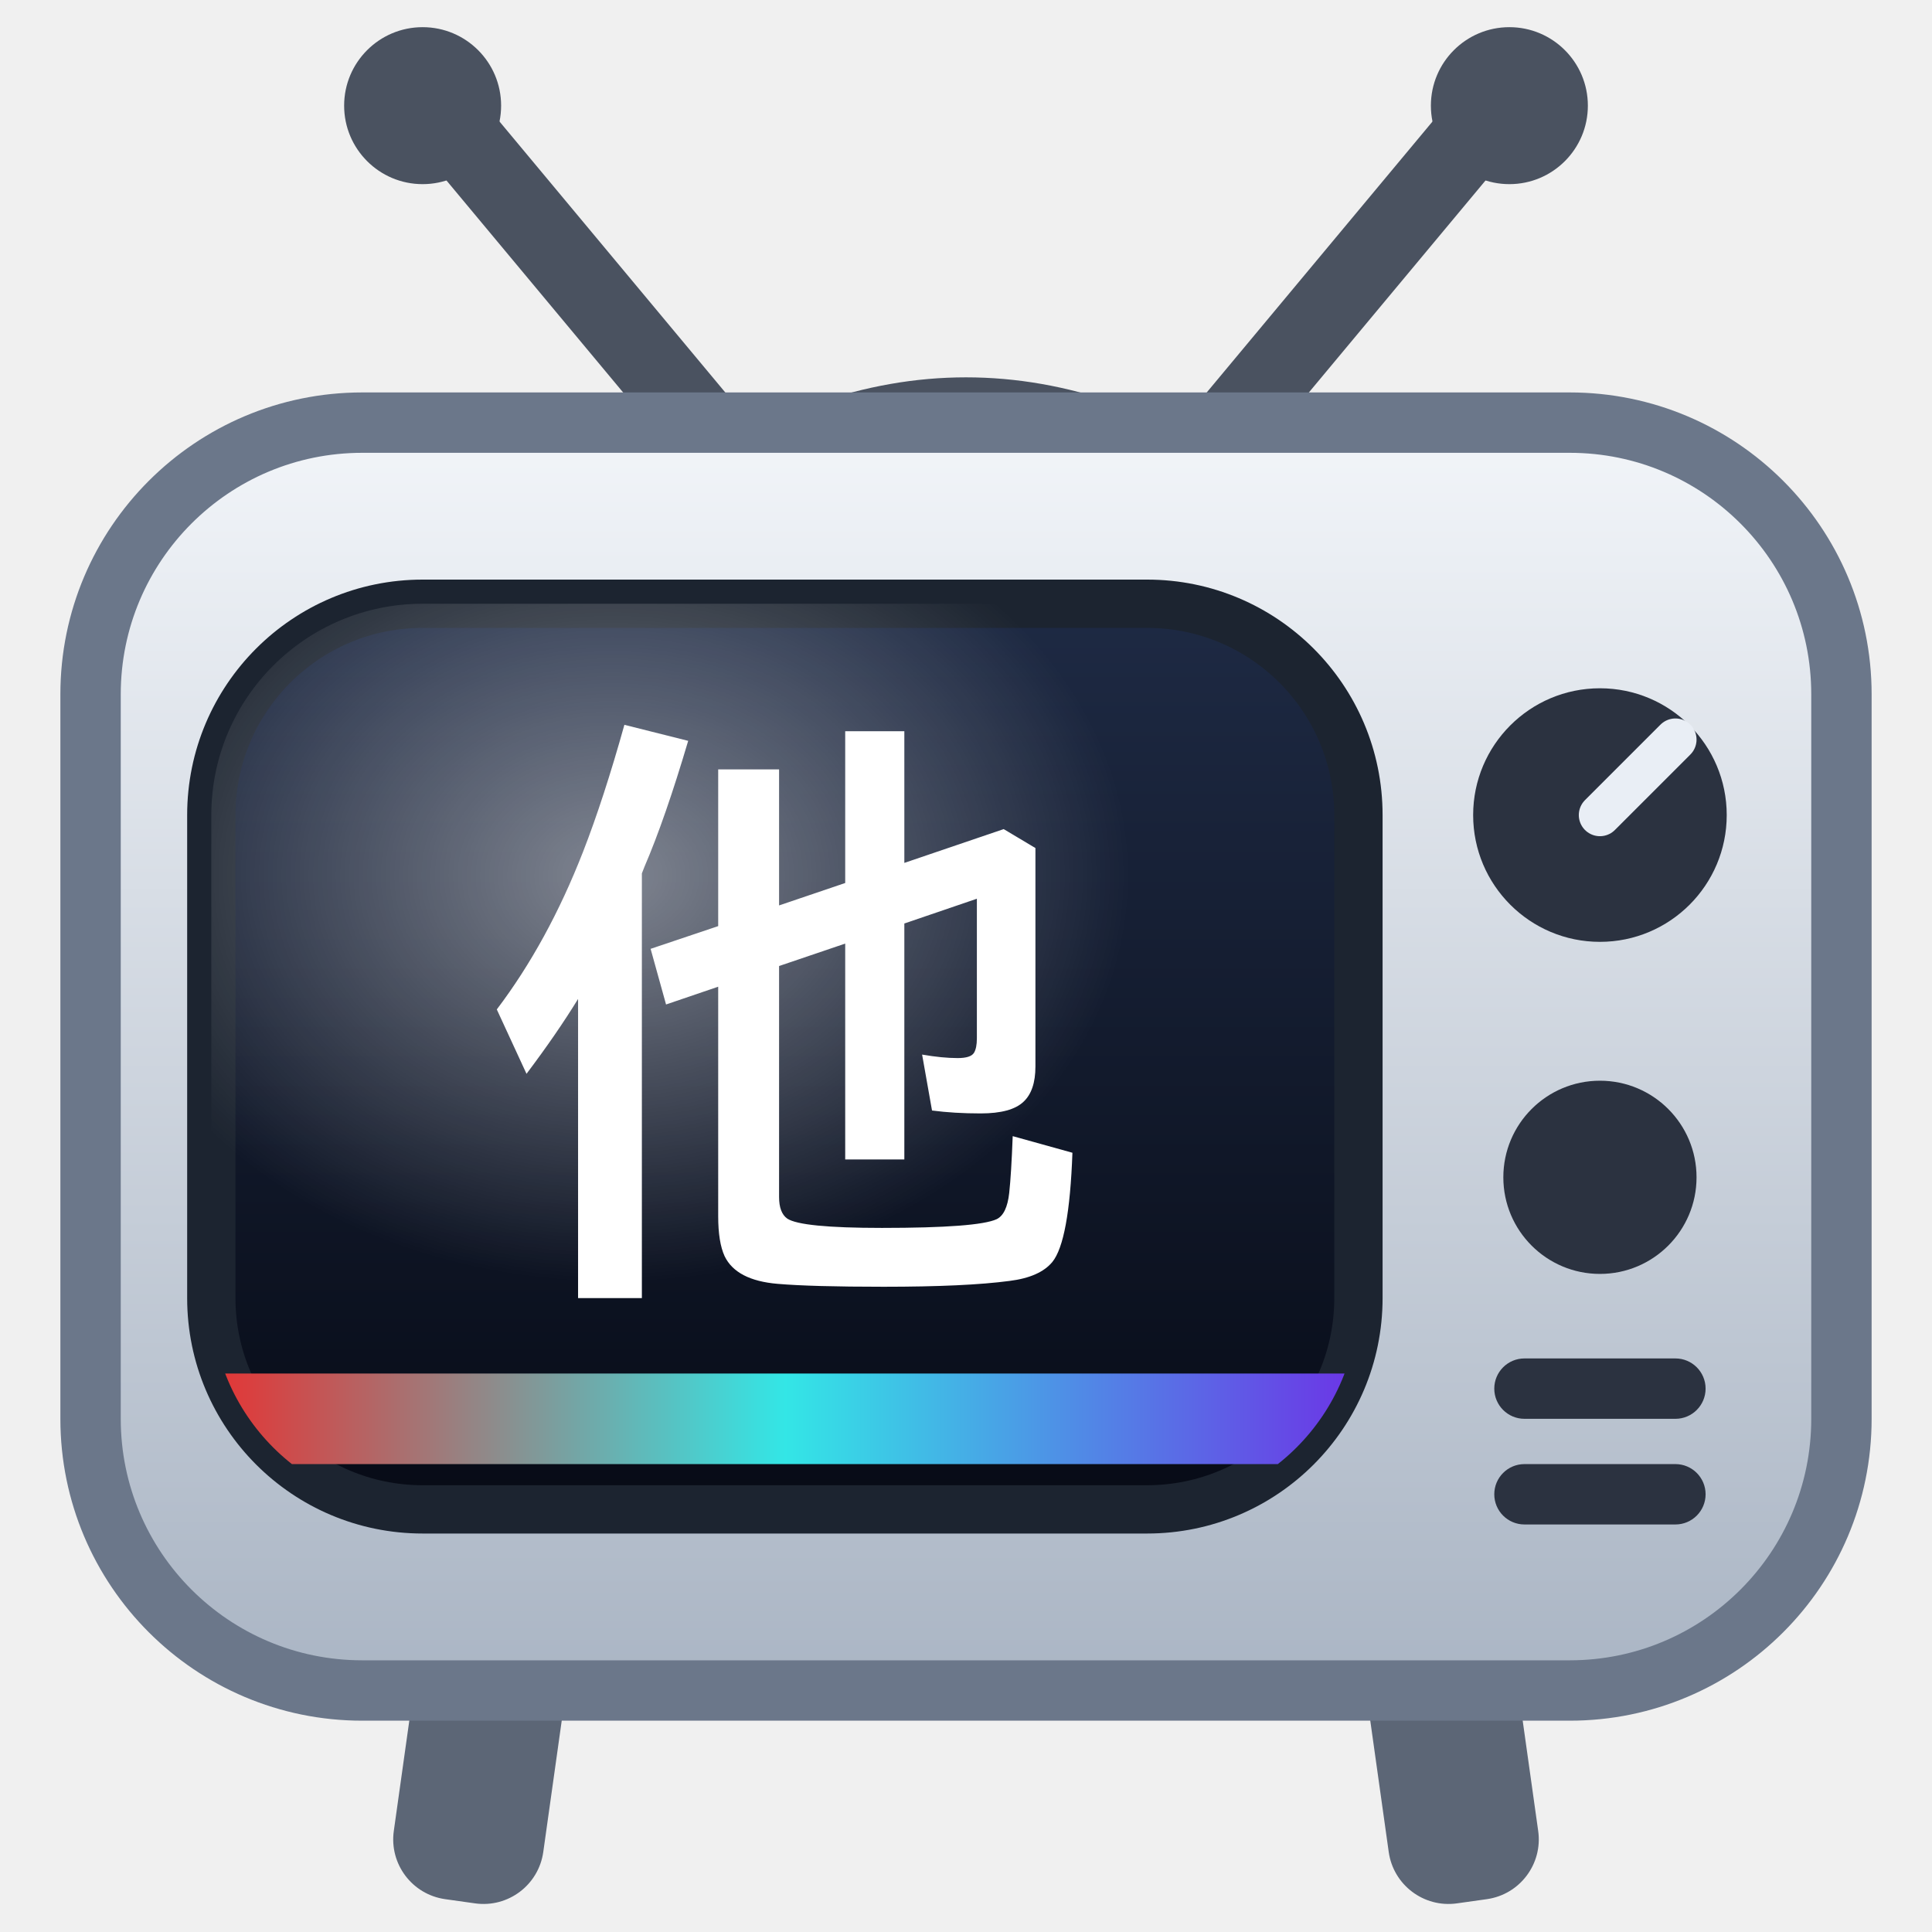
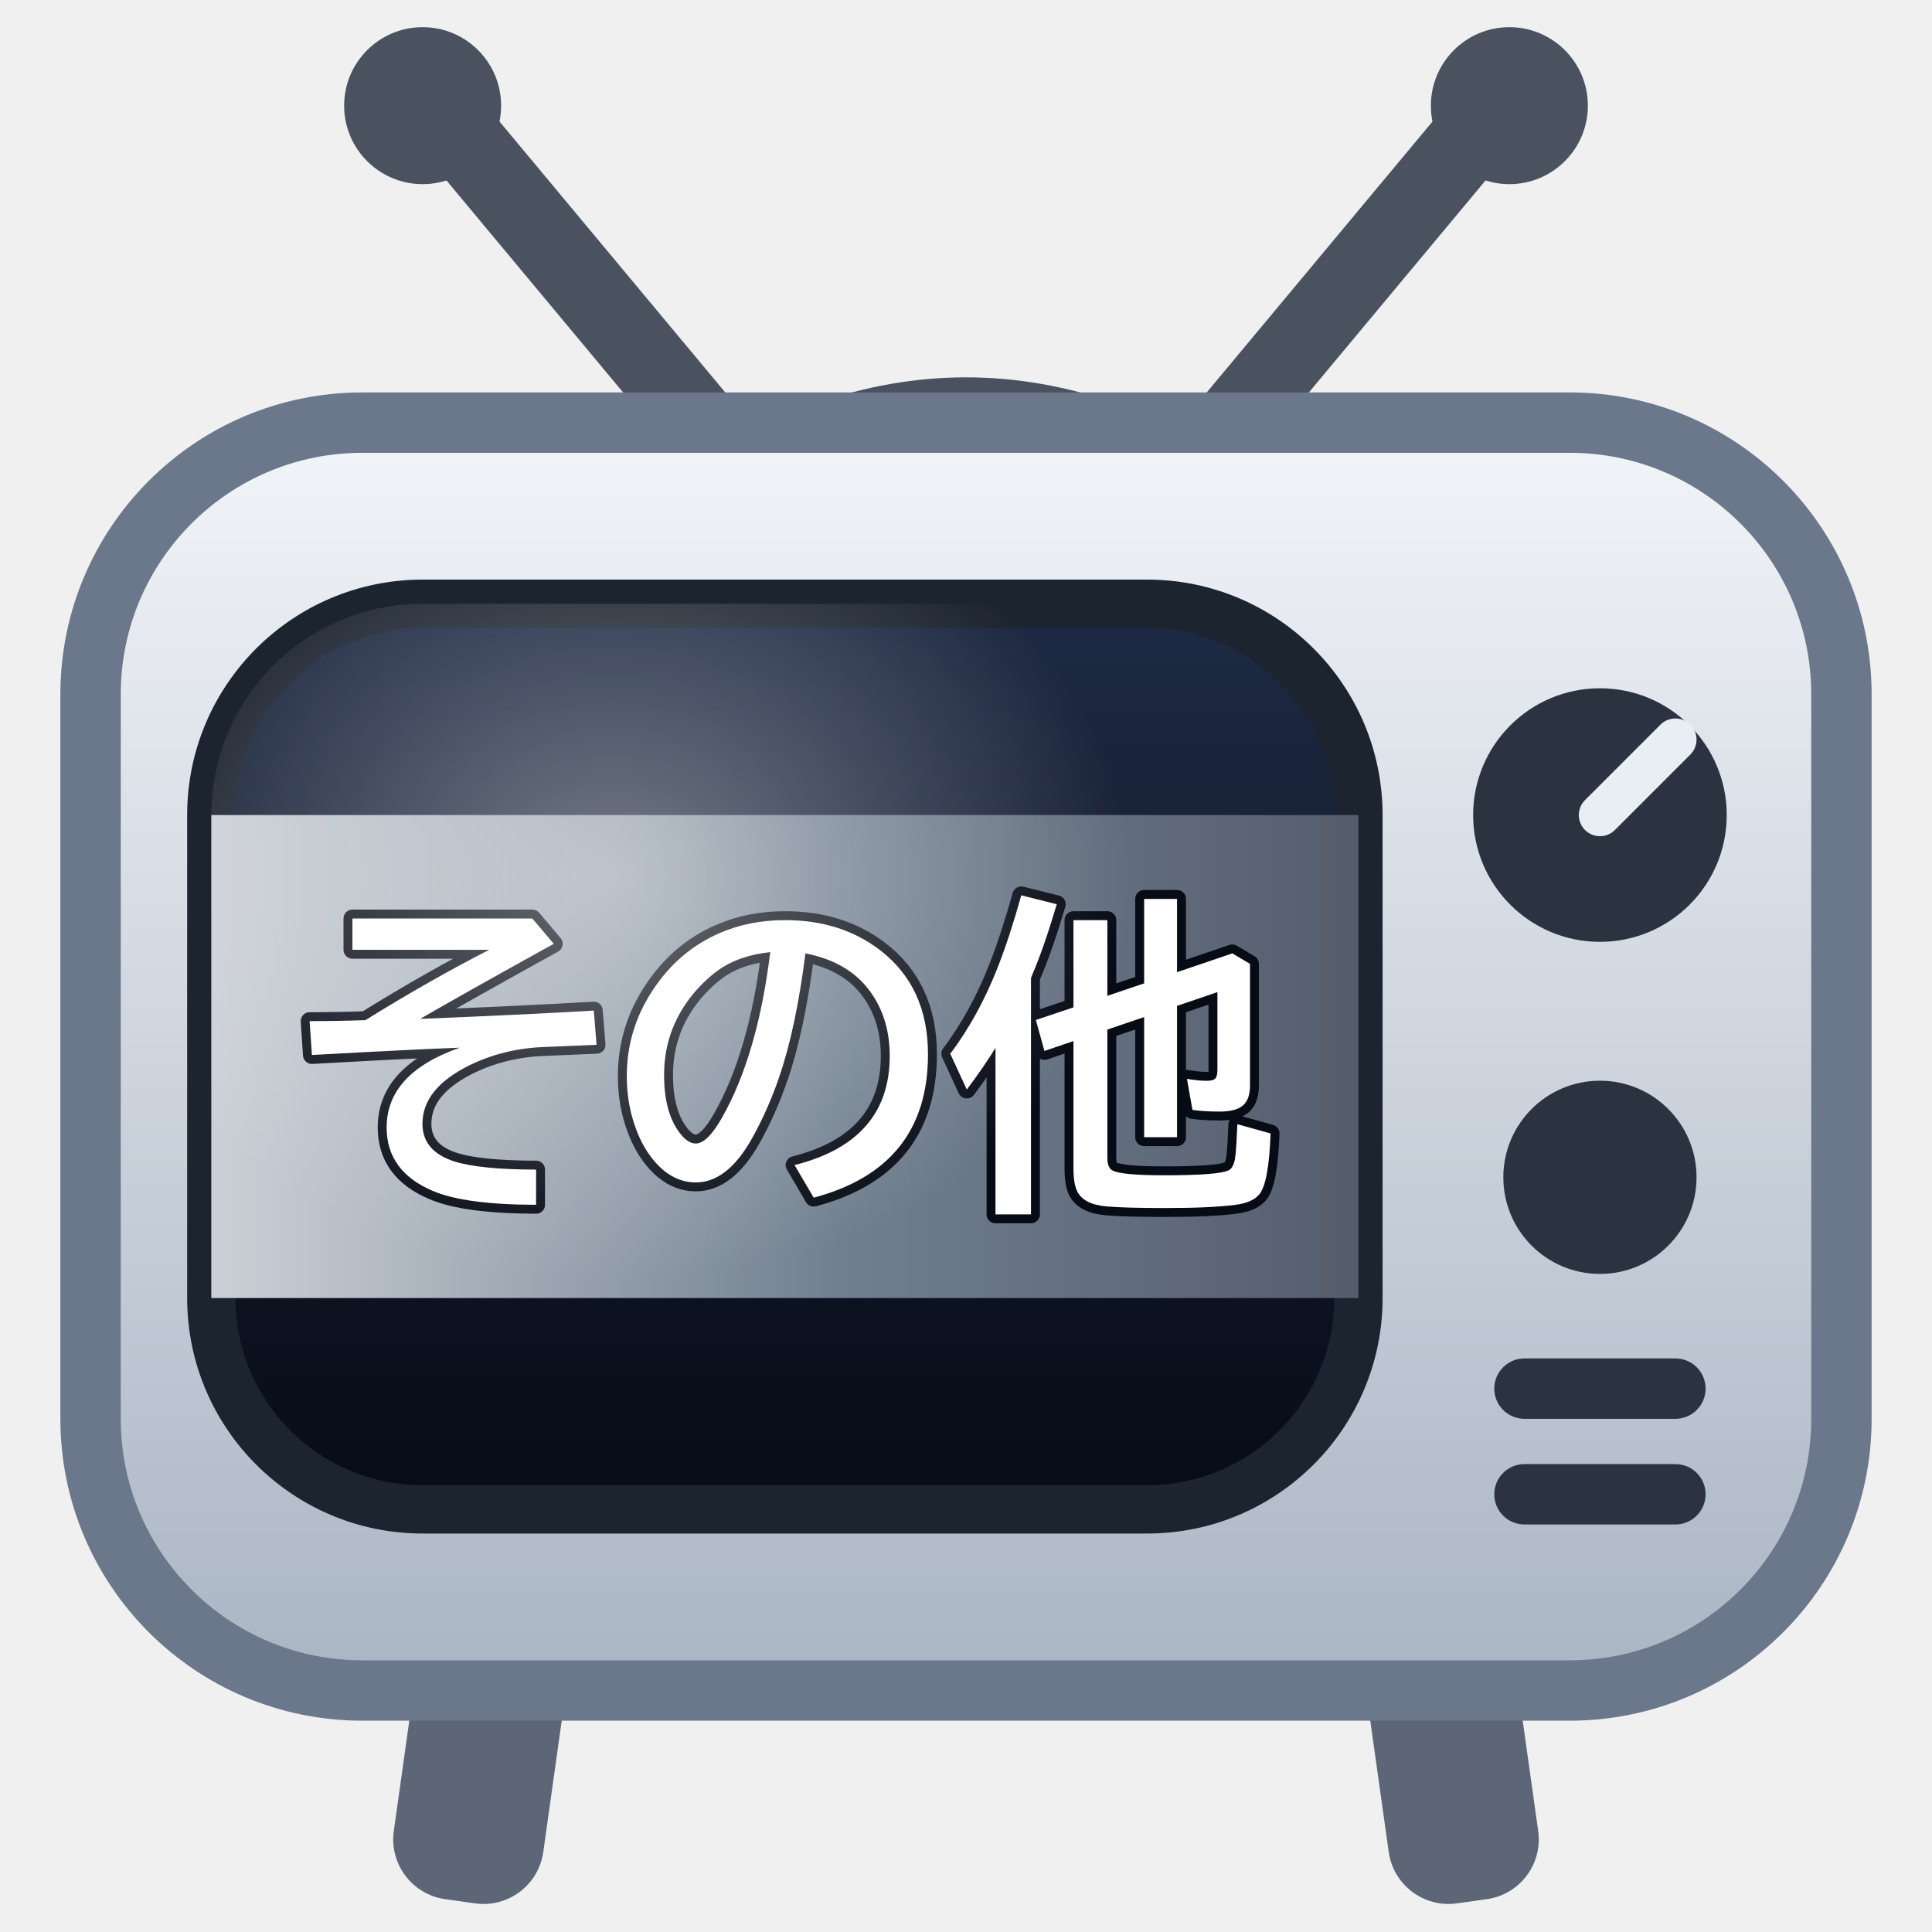
<svg xmlns="http://www.w3.org/2000/svg" viewBox="0 0 64 64">
  <defs>
    <linearGradient id="cab" x1="0" y1="0" x2="0" y2="1">
      <stop offset="0" stop-color="#F2F5F9" />
      <stop offset="1" stop-color="#AAB5C4" />
    </linearGradient>
    <linearGradient id="scr" x1="0" y1="0" x2="0" y2="1">
      <stop offset="0" stop-color="#1E2A44" />
      <stop offset="1" stop-color="#070B16" />
    </linearGradient>
-     <linearGradient id="rb" x1="0" y1="0" x2="1" y2="0">
-       <stop offset="0" stop-color="#E63333" />
-       <stop offset=".5" stop-color="#33E6E6" />
-       <stop offset="1" stop-color="#6C33E6" />
+     <linearGradient id="bd" x1="0" y1="0" x2="1" y2="0">
+       <stop offset="0" stop-color="#CCD1D7" />
+       <stop offset=".55" stop-color="#707F8F" />
+       <stop offset="1" stop-color="#555D6D" />
    </linearGradient>
-     <linearGradient id="rbv" x1="0" y1="0" x2="1" y2="1">
-       <stop offset="0" stop-color="#E63333" />
-       <stop offset=".5" stop-color="#33E6E6" />
-       <stop offset="1" stop-color="#6C33E6" />
-     </linearGradient>
-     <radialGradient id="gl" cx=".35" cy=".3" r=".9">
-       <stop offset="0" stop-color="#fff" stop-opacity=".45" />
-       <stop offset=".5" stop-color="#fff" stop-opacity="0" />
-     </radialGradient>
    <clipPath id="sc">
      <rect x="7" y="20" width="38" height="30" rx="7" />
    </clipPath>
+     <radialGradient id="gl" cx=".35" cy=".3" r=".9">
+       <stop offset="0" stop-color="#fff" stop-opacity=".4" />
+       <stop offset=".5" stop-color="#fff" stop-opacity="0" />
+     </radialGradient>
  </defs>
  <path d="M24 15 L14 3 M40 15 L50 3" stroke="#4A5260" stroke-width="2.6" stroke-linecap="round" />
  <circle cx="14" cy="3.5" r="2.6" fill="#4A5260" />
  <circle cx="50" cy="3.5" r="2.6" fill="#4A5260" />
  <path d="M22 16 Q32 9 42 16 Z" fill="#4A5260" />
  <rect x="14" y="54" width="5" height="9" rx="2" fill="#5C6676" transform="rotate(8 16 54)" />
  <rect x="45" y="54" width="5" height="9" rx="2" fill="#5C6676" transform="rotate(-8 48 54)" />
  <rect x="3" y="14" width="58" height="42" rx="9" fill="url(#cab)" stroke="#6B778A" stroke-width="2" />
  <rect x="7" y="20" width="38" height="30" rx="7" fill="url(#scr)" stroke="#1C2430" stroke-width="1.6" />
-   <g clip-path="url(#sc)">
-     <rect x="7" y="45.5" width="38" height="3" fill="url(#rb)" />
-     <path d="M1006 945V152Q1006 98 1034 78Q1082 46 1359 46Q1688 46 1753 76Q1788 93 1796 166Q1803 230 1808 361L2013 304Q2002 0 1944 -71Q1901 -123 1797 -136Q1647 -156 1365 -156Q1117 -156 1001 -146Q859 -134 819 -51Q797 -3 797 86V874L618 813L565 1004L797 1082V1620H1006V1153L1233 1230V1751H1436V1299L1777 1415L1886 1350V600Q1886 517 1845 479Q1803 439 1698 439Q1607 439 1531 449L1497 641Q1566 629 1619 629Q1664 629 1675 647Q1685 663 1685 697V1176L1436 1091V281H1233V1022ZM535 1263V-195H316V832Q243 713 139 575L37 796Q212 1027 333 1337Q404 1519 475 1773L694 1718Q615 1451 544 1286Q539 1274 535 1263Z" fill="#fff" transform="translate(16.10 41.12) scale(0.00965 -0.00965)" />
-   </g>
+   <rect x="7" y="27" width="38" height="16" fill="url(#bd)" clip-path="url(#sc)" />
+   <path d="M364 1630H1474L1606 1474L1530 1432Q1050 1166 782 1011Q1410 1036 1853 1062L1870 851L1538 837Q1292 826 1085 724Q796 581 796 364Q796 194 994 131Q1150 82 1497 81V-136Q1056 -135 859 -50Q575 71 575 341Q575 675 1026 833Q788 825 187 792L114 788L100 997Q270 997 444 1003Q854 1257 1208 1437H364Z" fill="#fff" stroke="#070B16" stroke-width="110" paint-order="stroke" stroke-linejoin="round" transform="translate(9.72 39.18) scale(0.00537 -0.00537)" />
+   <path d="M1125 109Q1712 257 1712 782Q1712 1011 1594 1176Q1462 1362 1192 1415Q1133 951 1031 655Q961 448 857 264Q707 2 516 2Q374 2 263 130Q192 211 148 329Q90 482 90 658Q90 943 247 1183Q406 1428 660 1539Q845 1620 1066 1620Q1411 1620 1652 1435Q1948 1208 1948 792Q1948 95 1243 -92ZM975 1423Q798 1403 679 1328Q603 1279 528 1198Q320 968 320 665Q320 444 408 319Q462 242 515 242Q587 242 677 401Q897 788 975 1423Z" fill="#fff" stroke="#070B16" stroke-width="110" paint-order="stroke" stroke-linejoin="round" transform="translate(20.28 39.18) scale(0.00537 -0.00537)" />
+   <path d="M1006 945V152Q1006 98 1034 78Q1082 46 1359 46Q1688 46 1753 76Q1788 93 1796 166Q1803 230 1808 361L2013 304Q2002 0 1944 -71Q1901 -123 1797 -136Q1647 -156 1365 -156Q1117 -156 1001 -146Q859 -134 819 -51Q797 -3 797 86V874L618 813L565 1004L797 1082V1620H1006V1153L1233 1230V1751H1436V1299L1777 1415L1886 1350V600Q1886 517 1845 479Q1803 439 1698 439Q1607 439 1531 449L1497 641Q1566 629 1619 629Q1664 629 1675 647Q1685 663 1685 697V1176L1436 1091V281H1233V1022ZM535 1263V-195H316V832Q243 713 139 575L37 796Q212 1027 333 1337Q404 1519 475 1773L694 1718Q615 1451 544 1286Q539 1274 535 1263Z" fill="#fff" stroke="#070B16" stroke-width="110" paint-order="stroke" stroke-linejoin="round" transform="translate(31.28 39.18) scale(0.00537 -0.00537)" />
  <rect x="7" y="20" width="38" height="30" rx="7" fill="url(#gl)" />
  <circle cx="53" cy="27" r="4.2" fill="#2B3240" />
  <path d="M53 27 L55.5 24.5" stroke="#E9EEF5" stroke-width="1.4" stroke-linecap="round" />
  <circle cx="53" cy="39" r="3.2" fill="#2B3240" />
  <rect x="49.5" y="45" width="7" height="2" rx="1" fill="#2B3240" />
  <rect x="49.5" y="48.5" width="7" height="2" rx="1" fill="#2B3240" />
</svg>
